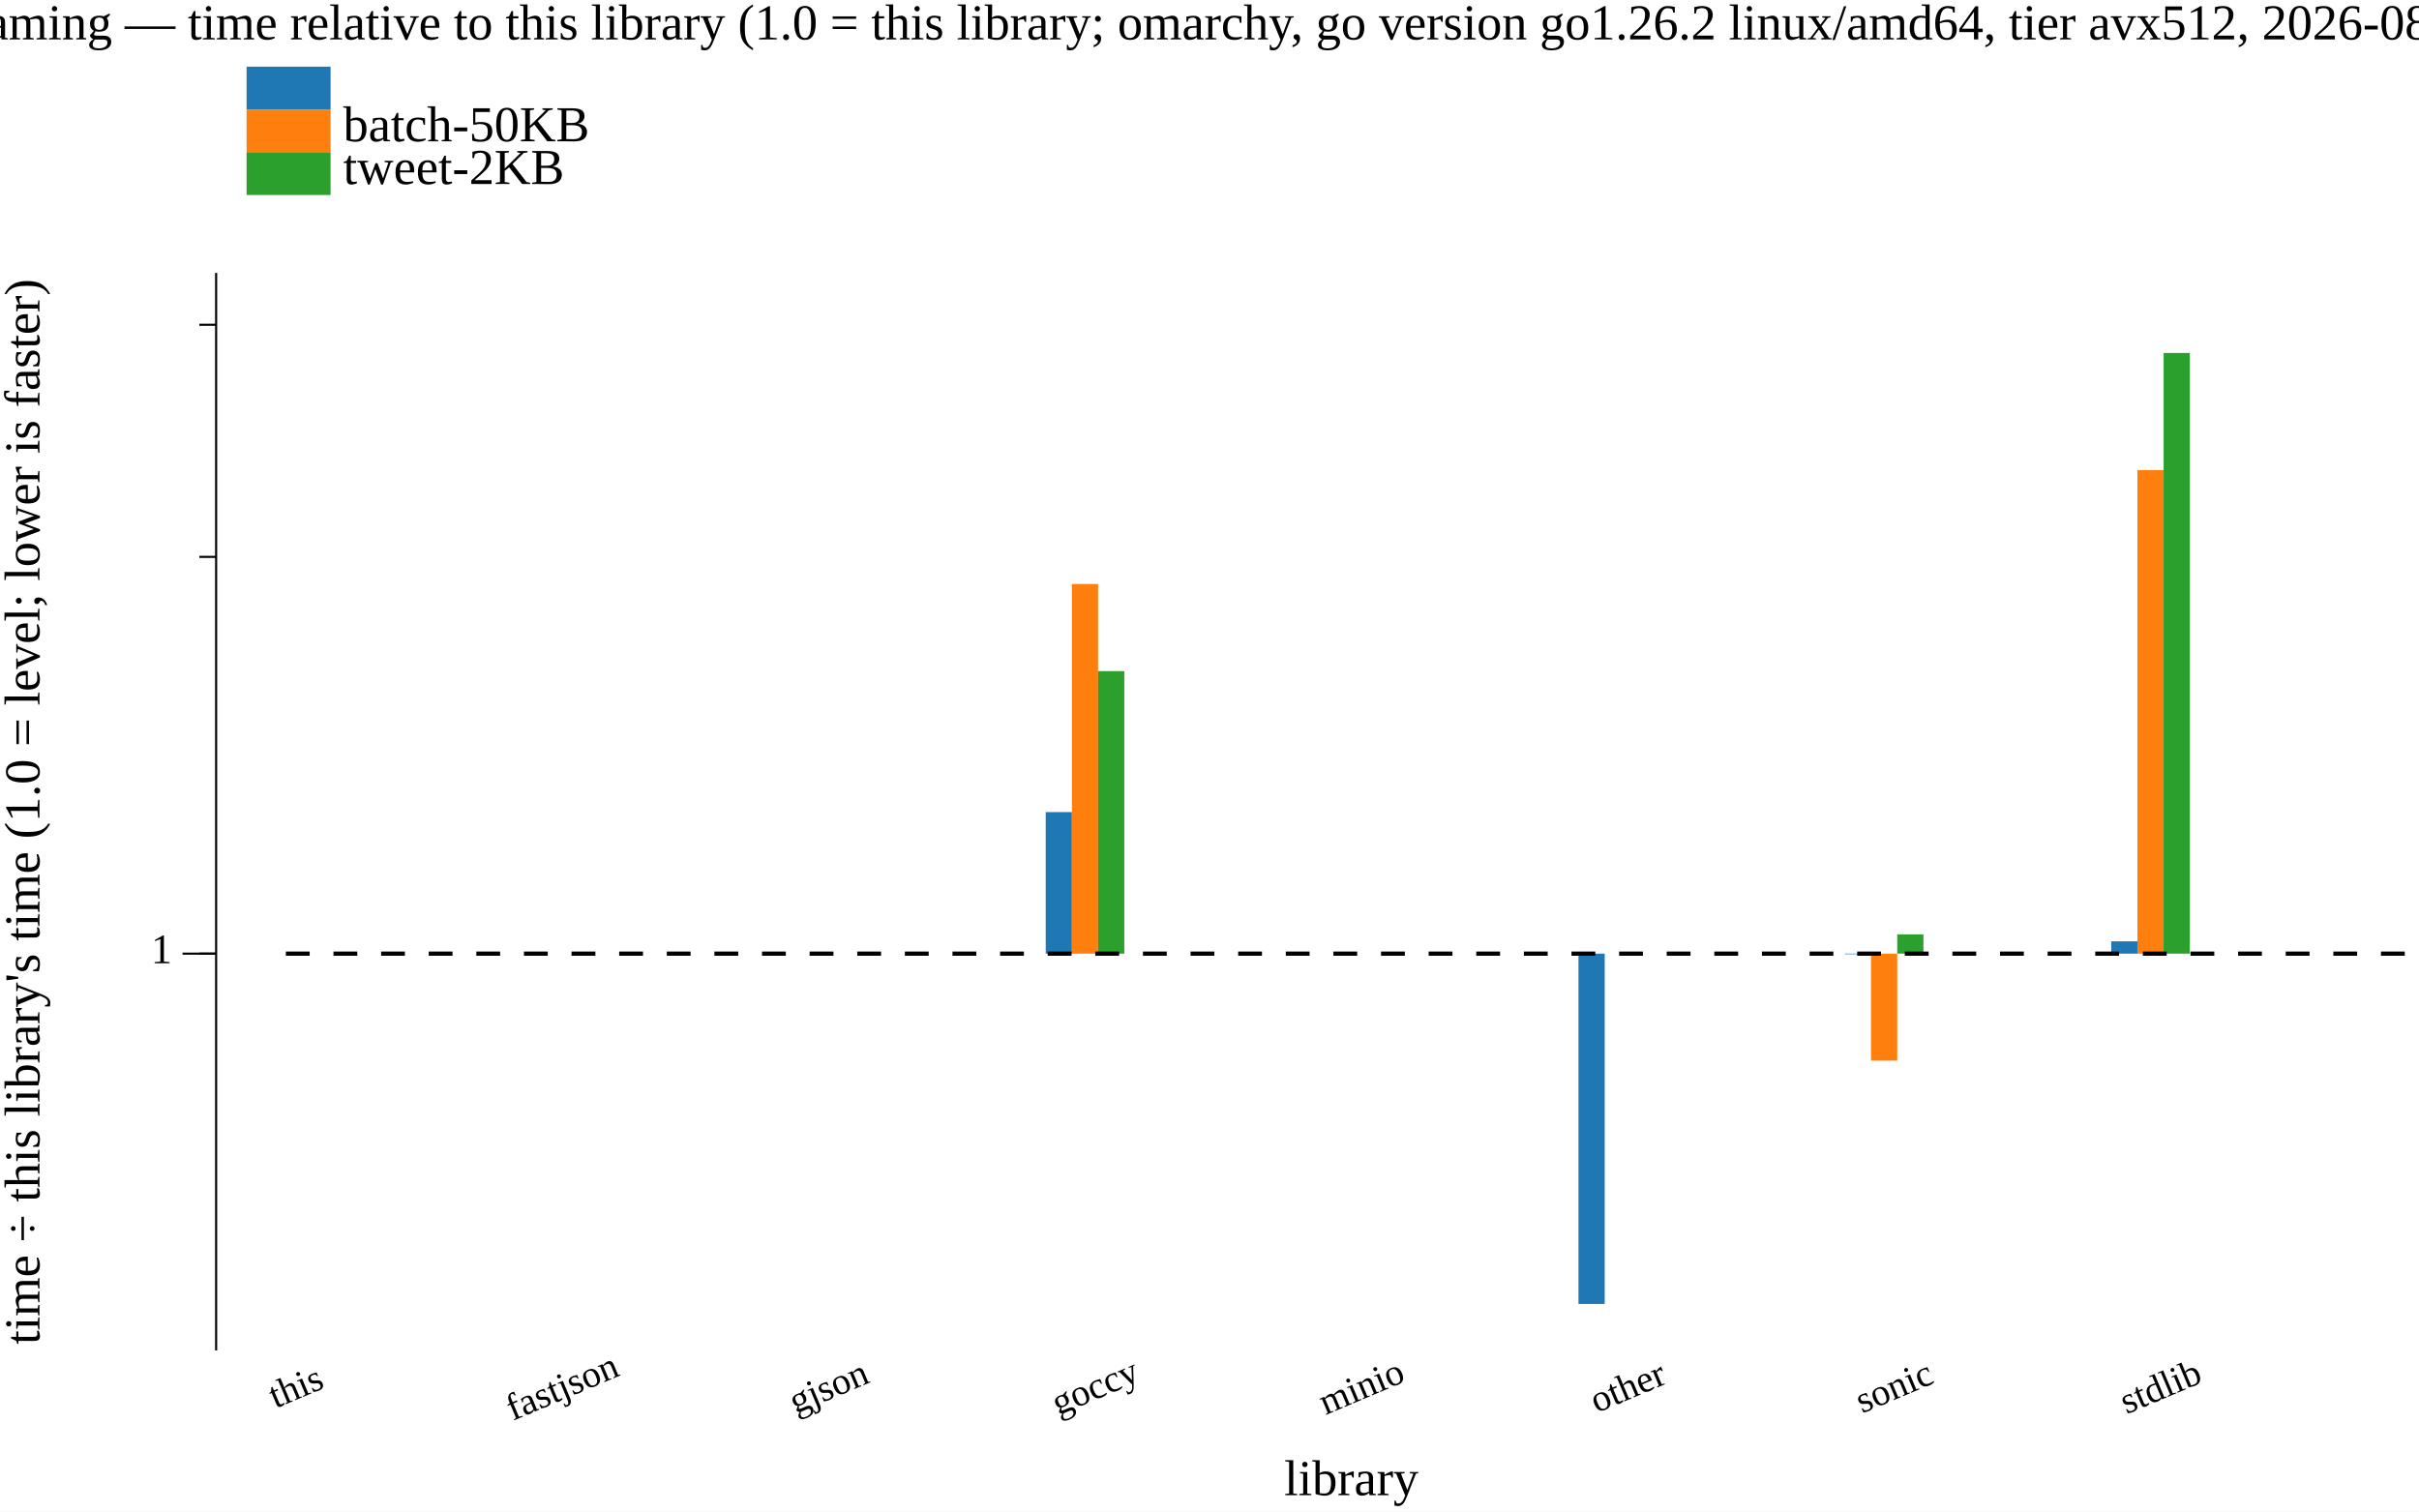
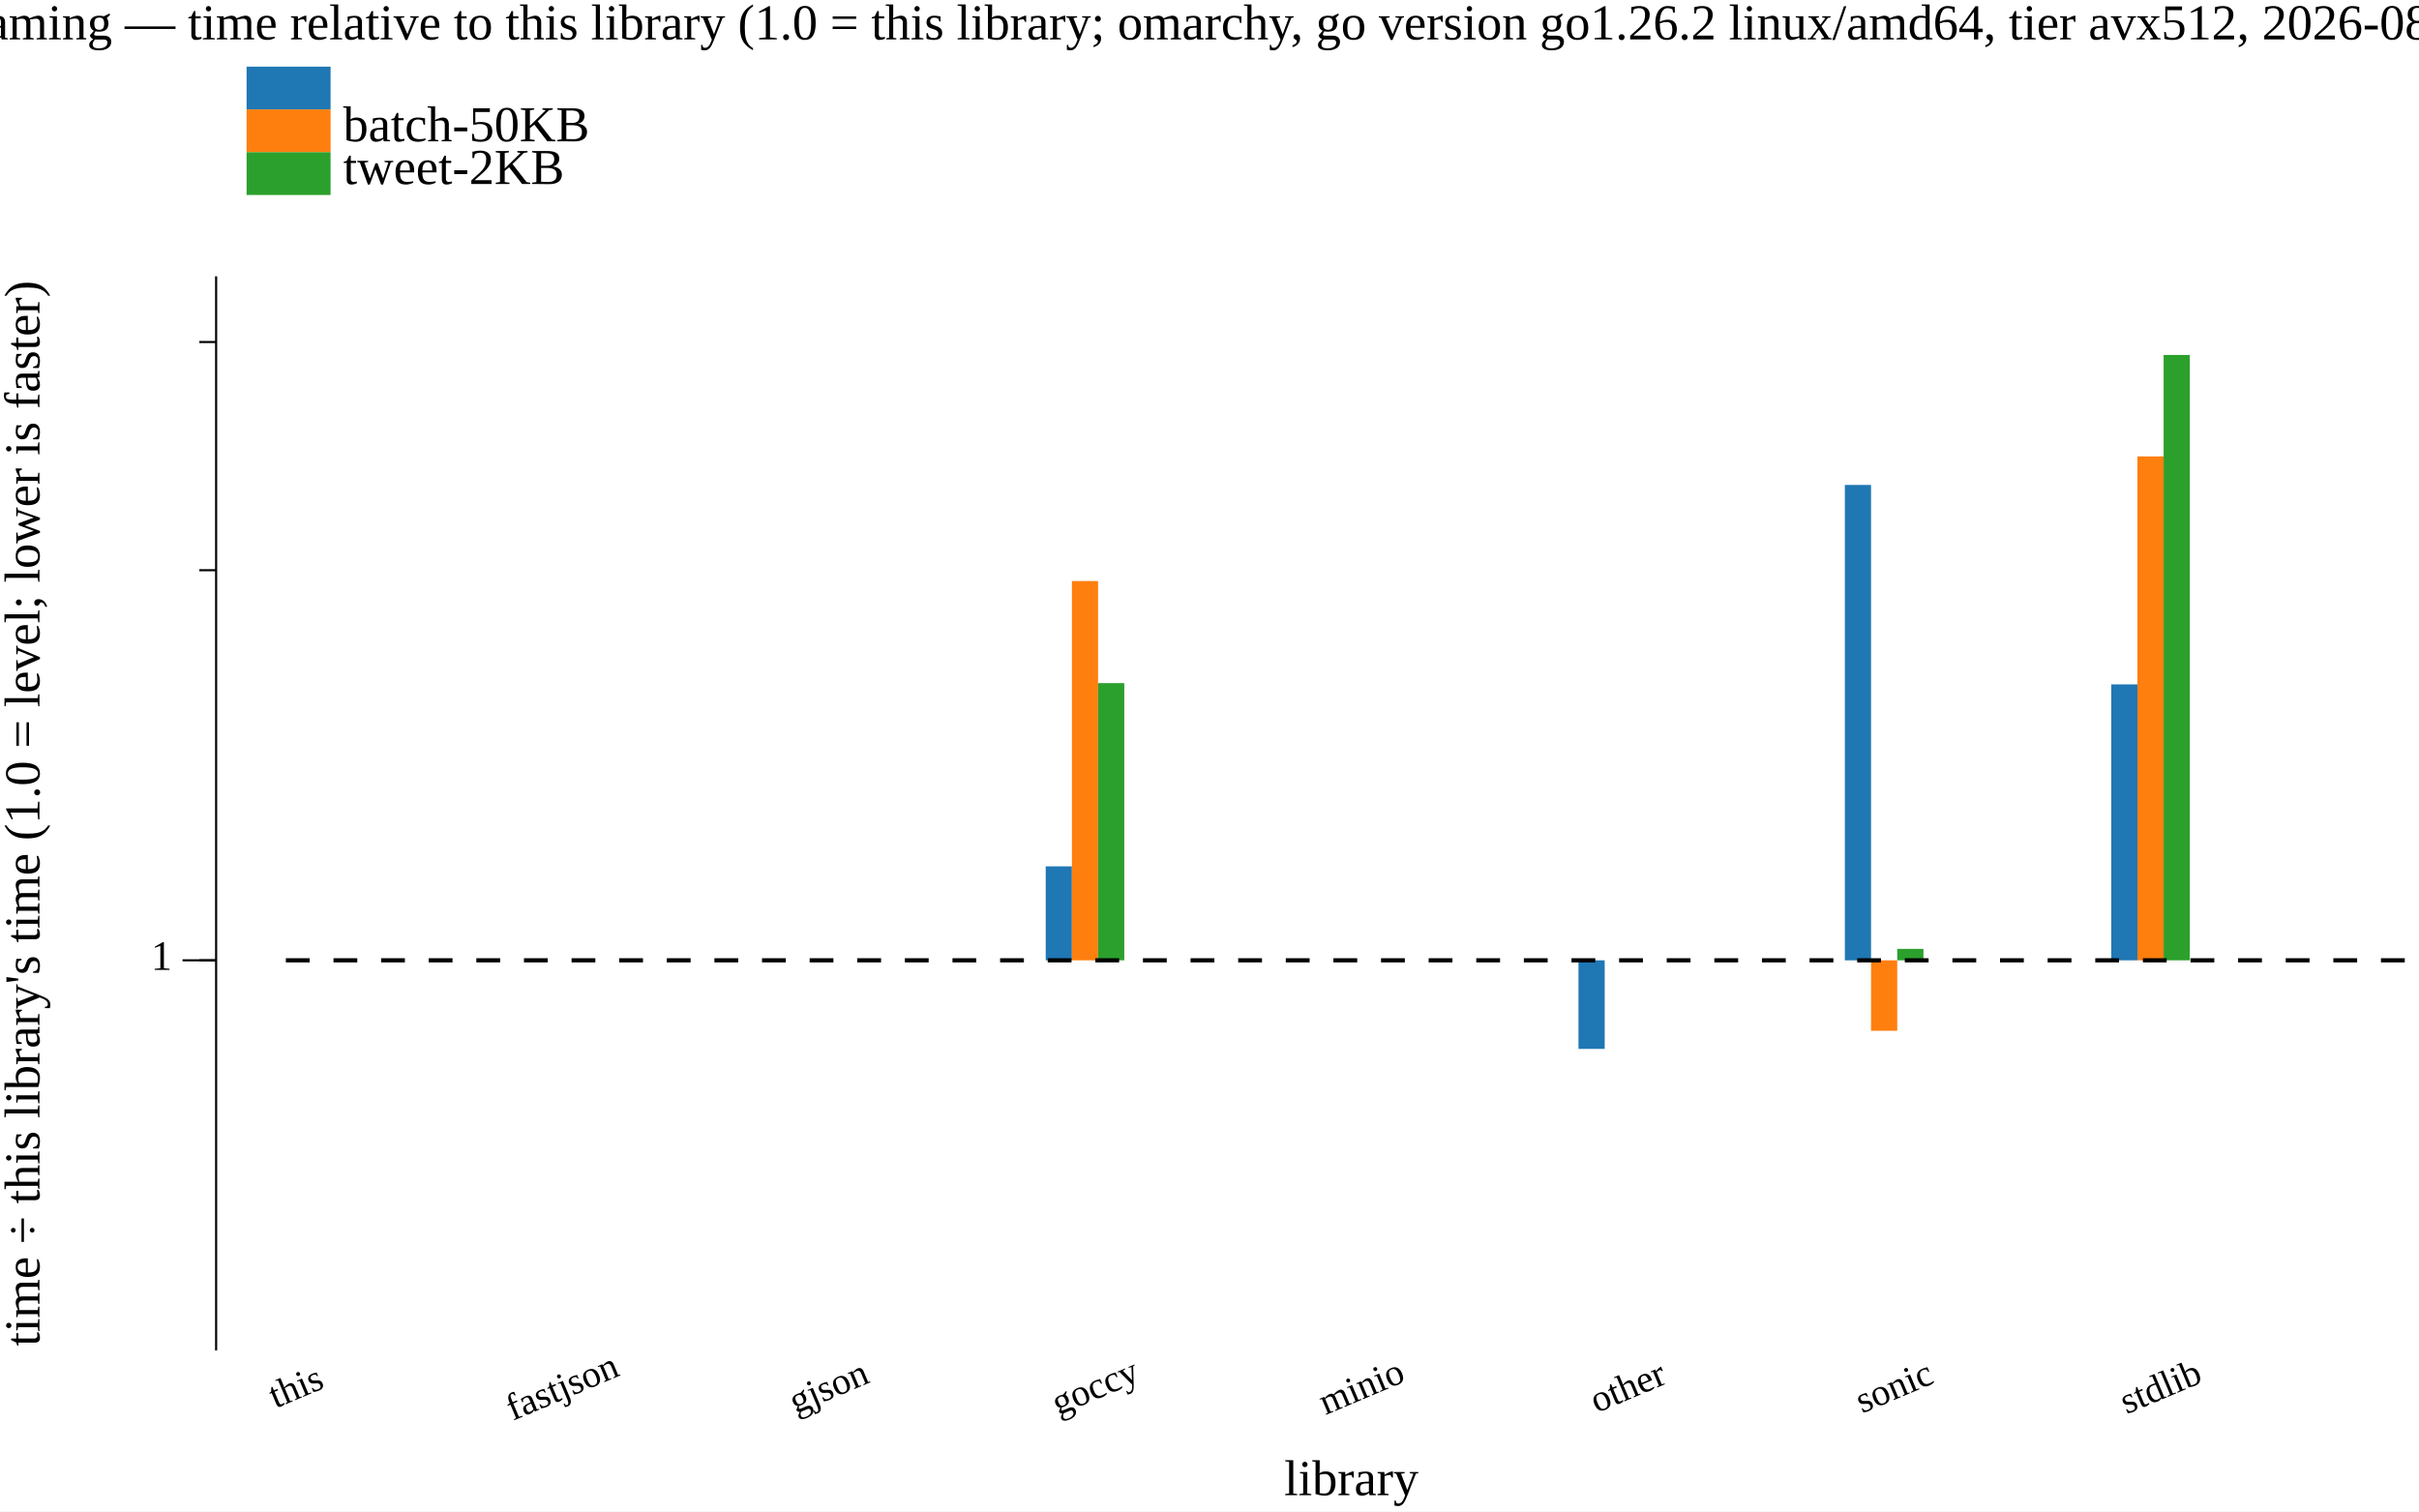
<svg xmlns="http://www.w3.org/2000/svg" width="576pt" height="360pt" viewBox="0 0 576 360">
  <g transform="scale(1, -1) translate(0, -360)">
    <path d="M0,0L576,0L576,360L0,360Z" style="fill:#FFFFFF" />
-     <text x="-22.603" y="-350.61" transform="scale(1, -1)" style="font-family:Liberation Serif;font-variant:normal;font-weight:normal;font-style:normal;font-size:12px">Streaming — time relative to this library (1.0 = this library; omarchy, go version go1.26.2 linux/amd64, tier avx512, 2026-08-07)</text>
+     <text x="-22.603" y="-350.61" transform="scale(1, -1)" style="font-family:Liberation Serif;font-variant:normal;font-weight:normal;font-style:normal;font-size:12px">Streaming — time relative to this library (1.0 = this library; omarchy, go version go1.26.2 linux/amd64, tier avx512, 2026-08-08)</text>
    <text x="305.79" y="-3.902" transform="scale(1, -1)" style="font-family:Liberation Serif;font-variant:normal;font-weight:normal;font-style:normal;font-size:12px">library</text>
    <g transform="rotate(22.91831)">
      <text x="69.948" y="2.963" transform="scale(1, -1)" style="font-family:Liberation Serif;font-variant:normal;font-weight:normal;font-style:normal;font-size:9px">this</text>
    </g>
    <g transform="rotate(22.91831)">
      <text x="120.87" y="27.664" transform="scale(1, -1)" style="font-family:Liberation Serif;font-variant:normal;font-weight:normal;font-style:normal;font-size:9px">fastjson</text>
    </g>
    <g transform="rotate(22.91831)">
      <text x="183.54" y="52.364" transform="scale(1, -1)" style="font-family:Liberation Serif;font-variant:normal;font-weight:normal;font-style:normal;font-size:9px">gjson</text>
    </g>
    <g transform="rotate(22.91831)">
      <text x="240.97" y="77.065" transform="scale(1, -1)" style="font-family:Liberation Serif;font-variant:normal;font-weight:normal;font-style:normal;font-size:9px">goccy</text>
    </g>
    <g transform="rotate(22.91831)">
      <text x="299.64" y="101.76" transform="scale(1, -1)" style="font-family:Liberation Serif;font-variant:normal;font-weight:normal;font-style:normal;font-size:9px">minio</text>
    </g>
    <g transform="rotate(22.91831)">
      <text x="359.31" y="126.47" transform="scale(1, -1)" style="font-family:Liberation Serif;font-variant:normal;font-weight:normal;font-style:normal;font-size:9px">other</text>
    </g>
    <g transform="rotate(22.91831)">
      <text x="417.48" y="151.17" transform="scale(1, -1)" style="font-family:Liberation Serif;font-variant:normal;font-weight:normal;font-style:normal;font-size:9px">sonic</text>
    </g>
    <g transform="rotate(22.91831)">
      <text x="475.4" y="175.87" transform="scale(1, -1)" style="font-family:Liberation Serif;font-variant:normal;font-weight:normal;font-style:normal;font-size:9px">stdlib</text>
    </g>
    <g transform="rotate(90)">
-       <text x="39.792" y="9.387" transform="scale(1, -1)" style="font-family:Liberation Serif;font-variant:normal;font-weight:normal;font-style:normal;font-size:12px">time ÷ this library's time (1.0 = level; lower is faster)</text>
+       <text x="39.389" y="9.387" transform="scale(1, -1)" style="font-family:Liberation Serif;font-variant:normal;font-weight:normal;font-style:normal;font-size:12px">time ÷ this library's time (1.0 = level; lower is faster)</text>
    </g>
-     <text x="35.963" y="-130.59" transform="scale(1, -1)" style="font-family:Liberation Serif;font-variant:normal;font-weight:normal;font-style:normal;font-size:10px">1</text>
-     <path d="M43.463,132.87L51.463,132.87" style="fill:none;stroke:#000000;stroke-width:0.5" />
-     <path d="M47.463,132.87L51.463,132.87" style="fill:none;stroke:#000000;stroke-width:0.5" />
-     <path d="M47.463,227.37L51.463,227.37" style="fill:none;stroke:#000000;stroke-width:0.5" />
-     <path d="M47.463,282.65L51.463,282.65" style="fill:none;stroke:#000000;stroke-width:0.5" />
-     <path d="M51.463,38.372L51.463,295" style="fill:none;stroke:#000000;stroke-width:0.5" />
-     <path d="M58.715,132.87L58.715,132.87L64.951,132.87L64.951,132.87Z" style="fill:#1F77B4" />
-     <path d="M122.14,132.87L122.14,132.87L128.38,132.87L128.38,132.87Z" style="fill:#1F77B4" />
-     <path d="M185.57,132.87L185.57,132.87L191.81,132.87L191.81,132.87Z" style="fill:#1F77B4" />
-     <path d="M249,132.87L249,166.58L255.24,166.58L255.24,132.87Z" style="fill:#1F77B4" />
-     <path d="M312.43,132.87L312.43,132.87L318.67,132.87L318.67,132.87Z" style="fill:#1F77B4" />
-     <path d="M375.86,132.87L375.86,49.437L382.1,49.437L382.1,132.87Z" style="fill:#1F77B4" />
-     <path d="M439.29,132.87L439.29,132.73L445.52,132.73L445.52,132.87Z" style="fill:#1F77B4" />
-     <path d="M502.72,132.87L502.72,135.8L508.95,135.8L508.95,132.87Z" style="fill:#1F77B4" />
-     <path d="M64.951,132.87L64.951,132.87L71.187,132.87L71.187,132.87Z" style="fill:#FF7F0E" />
-     <path d="M128.38,132.87L128.38,132.87L134.62,132.87L134.62,132.87Z" style="fill:#FF7F0E" />
-     <path d="M191.81,132.87L191.81,132.87L198.04,132.87L198.04,132.87Z" style="fill:#FF7F0E" />
-     <path d="M255.24,132.87L255.24,220.91L261.47,220.91L261.47,132.87Z" style="fill:#FF7F0E" />
-     <path d="M318.67,132.87L318.67,132.87L324.9,132.87L324.9,132.87Z" style="fill:#FF7F0E" />
-     <path d="M382.1,132.87L382.1,132.87L388.33,132.87L388.33,132.87Z" style="fill:#FF7F0E" />
-     <path d="M445.52,132.87L445.52,107.39L451.76,107.39L451.76,132.87Z" style="fill:#FF7F0E" />
-     <path d="M508.95,132.87L508.95,248.04L515.19,248.04L515.19,132.87Z" style="fill:#FF7F0E" />
-     <path d="M71.187,132.87L71.187,132.87L77.423,132.87L77.423,132.87Z" style="fill:#2CA02C" />
-     <path d="M134.62,132.87L134.62,132.87L140.85,132.87L140.85,132.87Z" style="fill:#2CA02C" />
-     <path d="M198.04,132.87L198.04,132.87L204.28,132.87L204.28,132.87Z" style="fill:#2CA02C" />
-     <path d="M261.47,132.87L261.47,200.16L267.71,200.16L267.71,132.87Z" style="fill:#2CA02C" />
-     <path d="M324.9,132.87L324.9,132.87L331.14,132.87L331.14,132.87Z" style="fill:#2CA02C" />
-     <path d="M388.33,132.87L388.33,132.87L394.57,132.87L394.57,132.87Z" style="fill:#2CA02C" />
-     <path d="M451.76,132.87L451.76,137.46L458,137.46L458,132.87Z" style="fill:#2CA02C" />
-     <path d="M515.19,132.87L515.19,275.94L521.43,275.94L521.43,132.87Z" style="fill:#2CA02C" />
-     <path d="M68.069,132.87L575.5,132.87" style="fill:none;stroke:#000000;stroke-dasharray:5.669,5.669" />
+     <text x="35.963" y="-129" transform="scale(1, -1)" style="font-family:Liberation Serif;font-variant:normal;font-weight:normal;font-style:normal;font-size:10px">1</text>
+     <path d="M43.463,131.28L51.463,131.28" style="fill:none;stroke:#000000;stroke-width:0.5" />
+     <path d="M47.463,131.28L51.463,131.28" style="fill:none;stroke:#000000;stroke-width:0.5" />
+     <path d="M47.463,224.19L51.463,224.19" style="fill:none;stroke:#000000;stroke-width:0.5" />
+     <path d="M47.463,278.54L51.463,278.54" style="fill:none;stroke:#000000;stroke-width:0.5" />
+     <path d="M51.463,38.372L51.463,294.19" style="fill:none;stroke:#000000;stroke-width:0.5" />
+     <path d="M58.715,131.28L58.715,131.28L64.951,131.28L64.951,131.28Z" style="fill:#1F77B4" />
+     <path d="M122.14,131.28L122.14,131.28L128.38,131.28L128.38,131.28Z" style="fill:#1F77B4" />
+     <path d="M185.57,131.28L185.57,131.28L191.81,131.28L191.81,131.28Z" style="fill:#1F77B4" />
+     <path d="M249,131.28L249,153.66L255.24,153.66L255.24,131.28Z" style="fill:#1F77B4" />
+     <path d="M312.43,131.28L312.43,131.28L318.67,131.28L318.67,131.28Z" style="fill:#1F77B4" />
+     <path d="M375.86,131.28L375.86,110.18L382.1,110.18L382.1,131.28Z" style="fill:#1F77B4" />
+     <path d="M439.29,131.28L439.29,244.5L445.52,244.5L445.52,131.28Z" style="fill:#1F77B4" />
+     <path d="M502.72,131.28L502.72,197L508.95,197L508.95,131.28Z" style="fill:#1F77B4" />
+     <path d="M64.951,131.28L64.951,131.28L71.187,131.28L71.187,131.28Z" style="fill:#FF7F0E" />
+     <path d="M128.38,131.28L128.38,131.28L134.62,131.28L134.62,131.28Z" style="fill:#FF7F0E" />
+     <path d="M191.81,131.28L191.81,131.28L198.04,131.28L198.04,131.28Z" style="fill:#FF7F0E" />
+     <path d="M255.24,131.28L255.24,221.61L261.47,221.61L261.47,131.28Z" style="fill:#FF7F0E" />
+     <path d="M318.67,131.28L318.67,131.28L324.9,131.28L324.9,131.28Z" style="fill:#FF7F0E" />
+     <path d="M382.1,131.28L382.1,131.28L388.33,131.28L388.33,131.28Z" style="fill:#FF7F0E" />
+     <path d="M445.52,131.28L445.52,114.5L451.76,114.5L451.76,131.28Z" style="fill:#FF7F0E" />
+     <path d="M508.95,131.28L508.95,251.3L515.19,251.3L515.19,131.28Z" style="fill:#FF7F0E" />
+     <path d="M71.187,131.28L71.187,131.28L77.423,131.28L77.423,131.28Z" style="fill:#2CA02C" />
+     <path d="M134.62,131.28L134.62,131.28L140.85,131.28L140.85,131.28Z" style="fill:#2CA02C" />
+     <path d="M198.04,131.28L198.04,131.28L204.28,131.28L204.28,131.28Z" style="fill:#2CA02C" />
+     <path d="M261.47,131.28L261.47,197.3L267.71,197.3L267.71,131.28Z" style="fill:#2CA02C" />
+     <path d="M324.9,131.28L324.9,131.28L331.14,131.28L331.14,131.28Z" style="fill:#2CA02C" />
+     <path d="M388.33,131.28L388.33,131.28L394.57,131.28L394.57,131.28Z" style="fill:#2CA02C" />
+     <path d="M451.76,131.28L451.76,134.01L458,134.01L458,131.28Z" style="fill:#2CA02C" />
+     <path d="M515.19,131.28L515.19,275.46L521.43,275.46L521.43,131.28Z" style="fill:#2CA02C" />
+     <path d="M68.069,131.28L575.5,131.28" style="fill:none;stroke:#000000;stroke-dasharray:5.669,5.669" />
    <path d="M58.715,333.93L58.715,344.12L78.715,344.12L78.715,333.93Z" style="fill:#1F77B4" />
    <path d="M58.715,323.75L58.715,333.93L78.715,333.93L78.715,323.75Z" style="fill:#FF7F0E" />
    <text x="81.715" y="-326.35" transform="scale(1, -1)" style="font-family:Liberation Serif;font-variant:normal;font-weight:normal;font-style:normal;font-size:12px">batch-50KB</text>
    <path d="M58.715,313.56L58.715,323.75L78.715,323.75L78.715,313.56Z" style="fill:#2CA02C" />
    <text x="81.715" y="-316.17" transform="scale(1, -1)" style="font-family:Liberation Serif;font-variant:normal;font-weight:normal;font-style:normal;font-size:12px">tweet-2KB</text>
  </g>
</svg>
